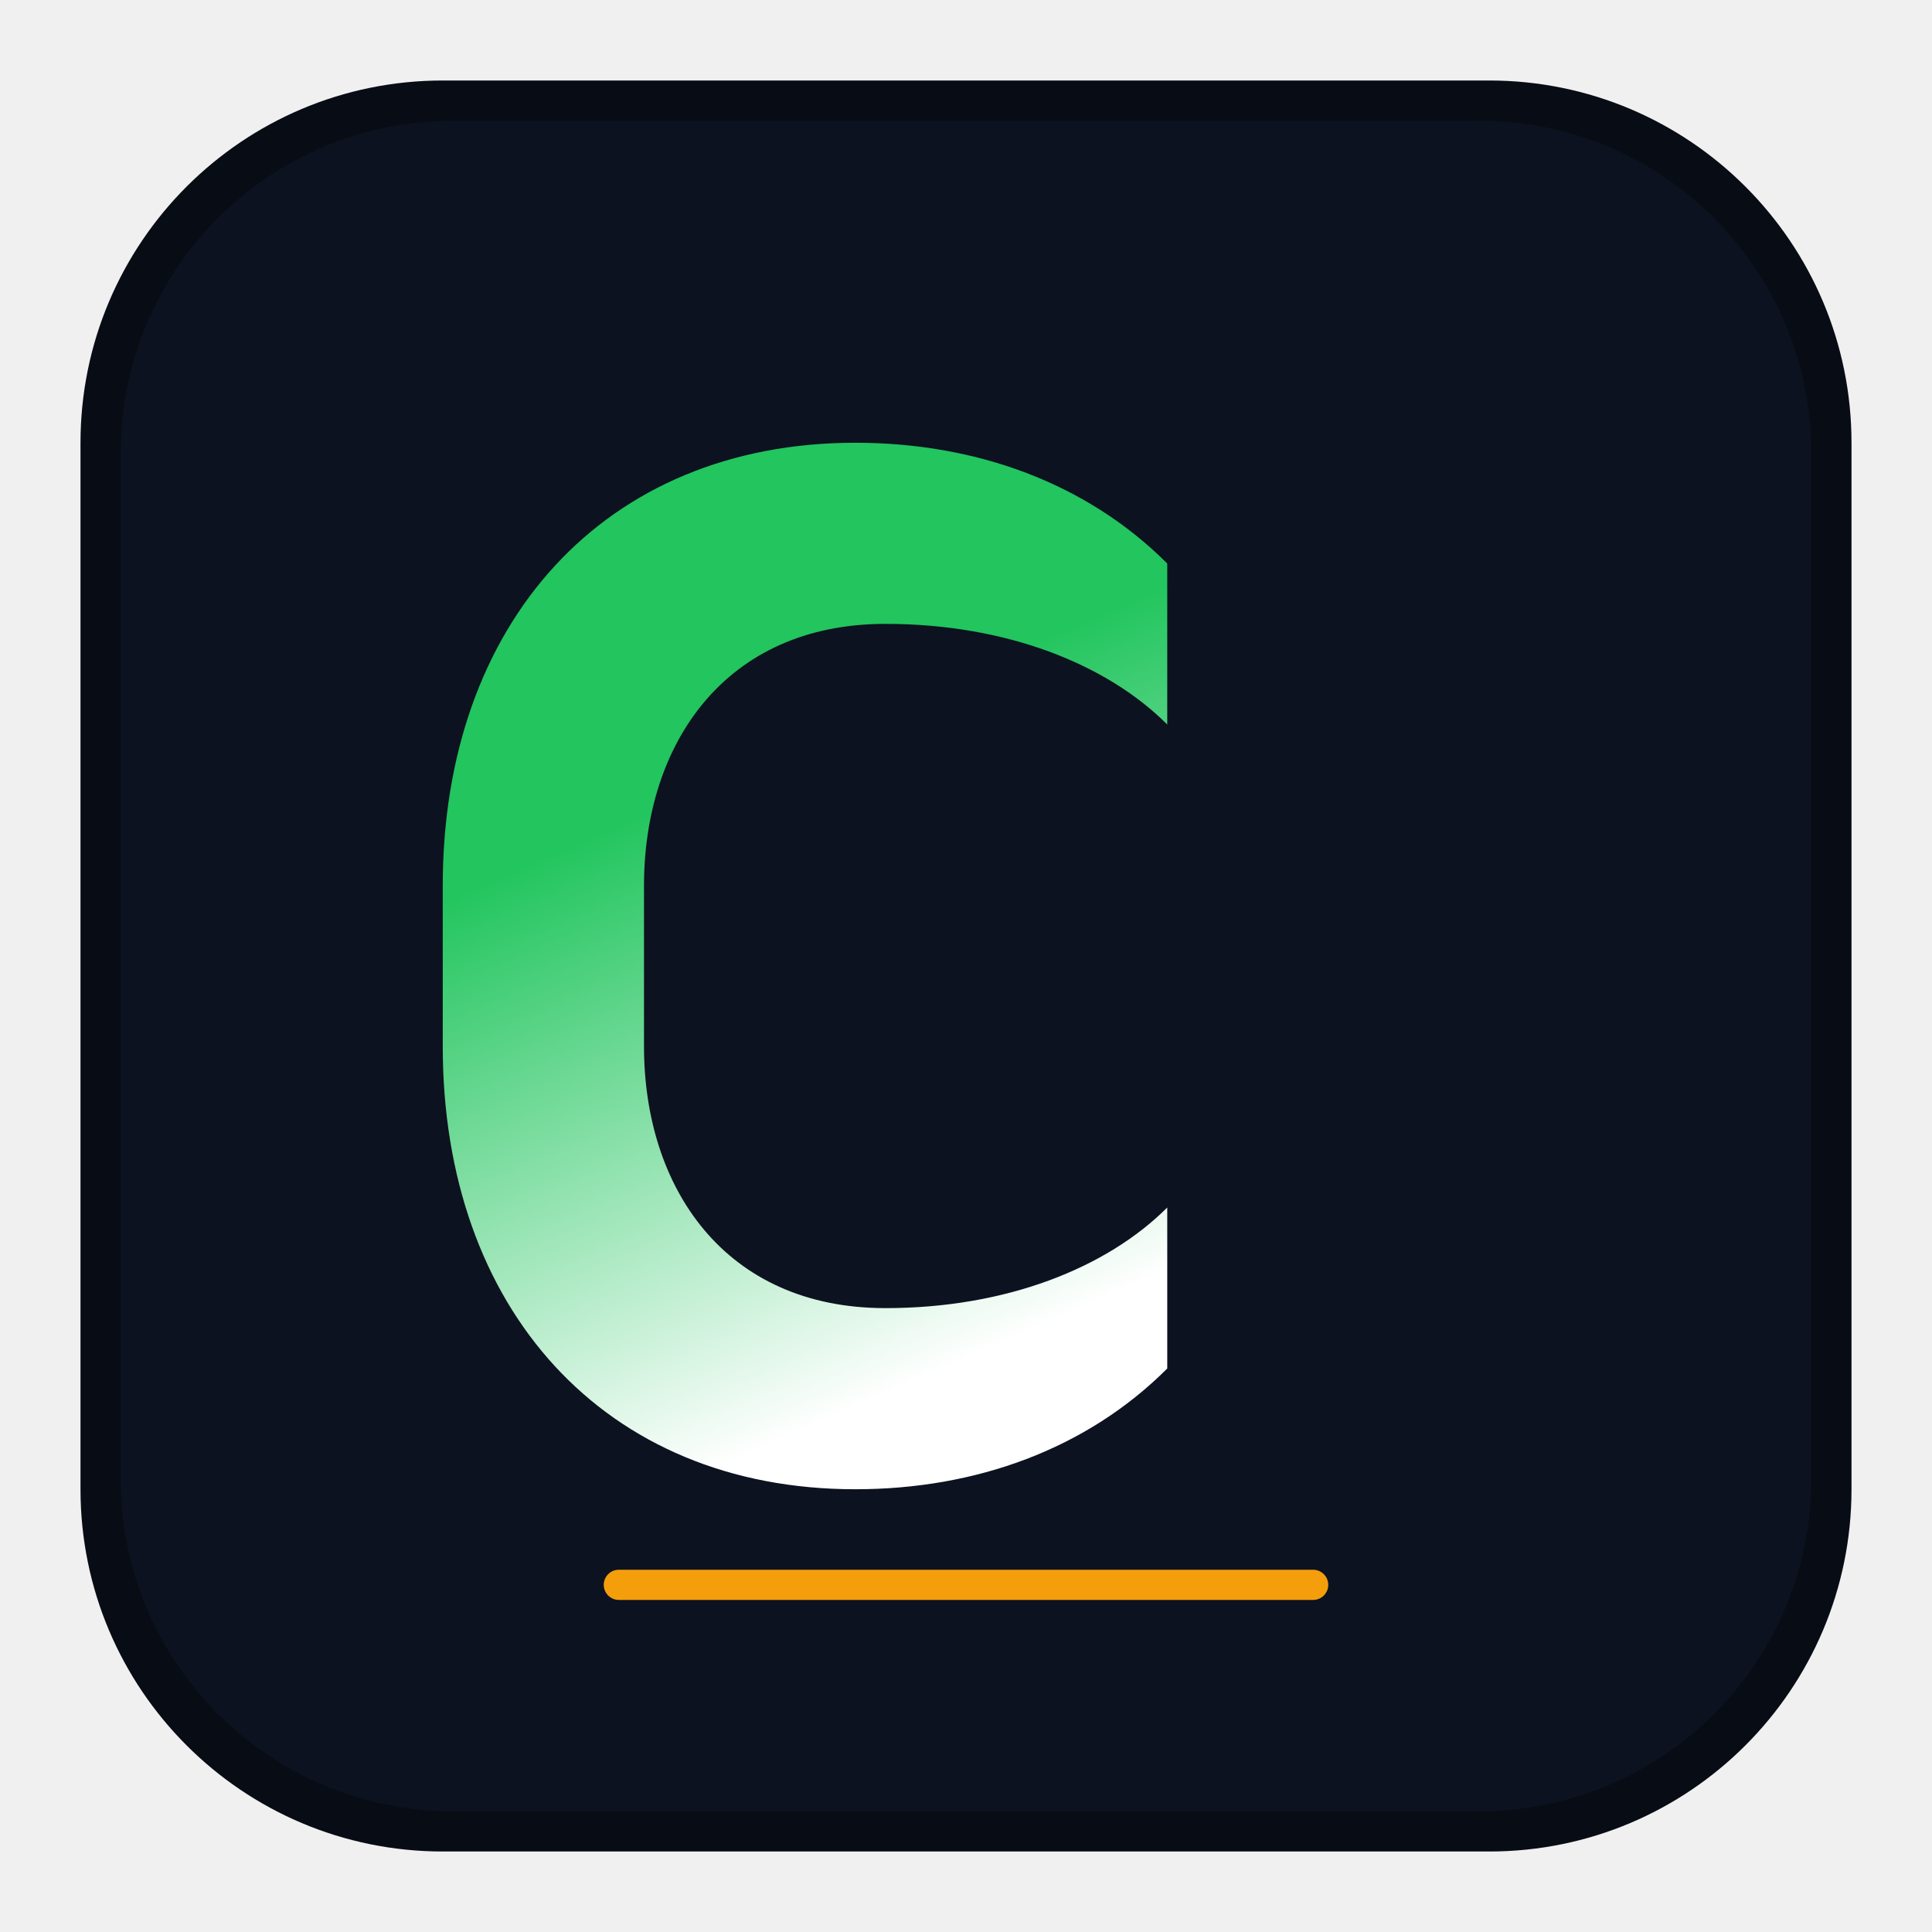
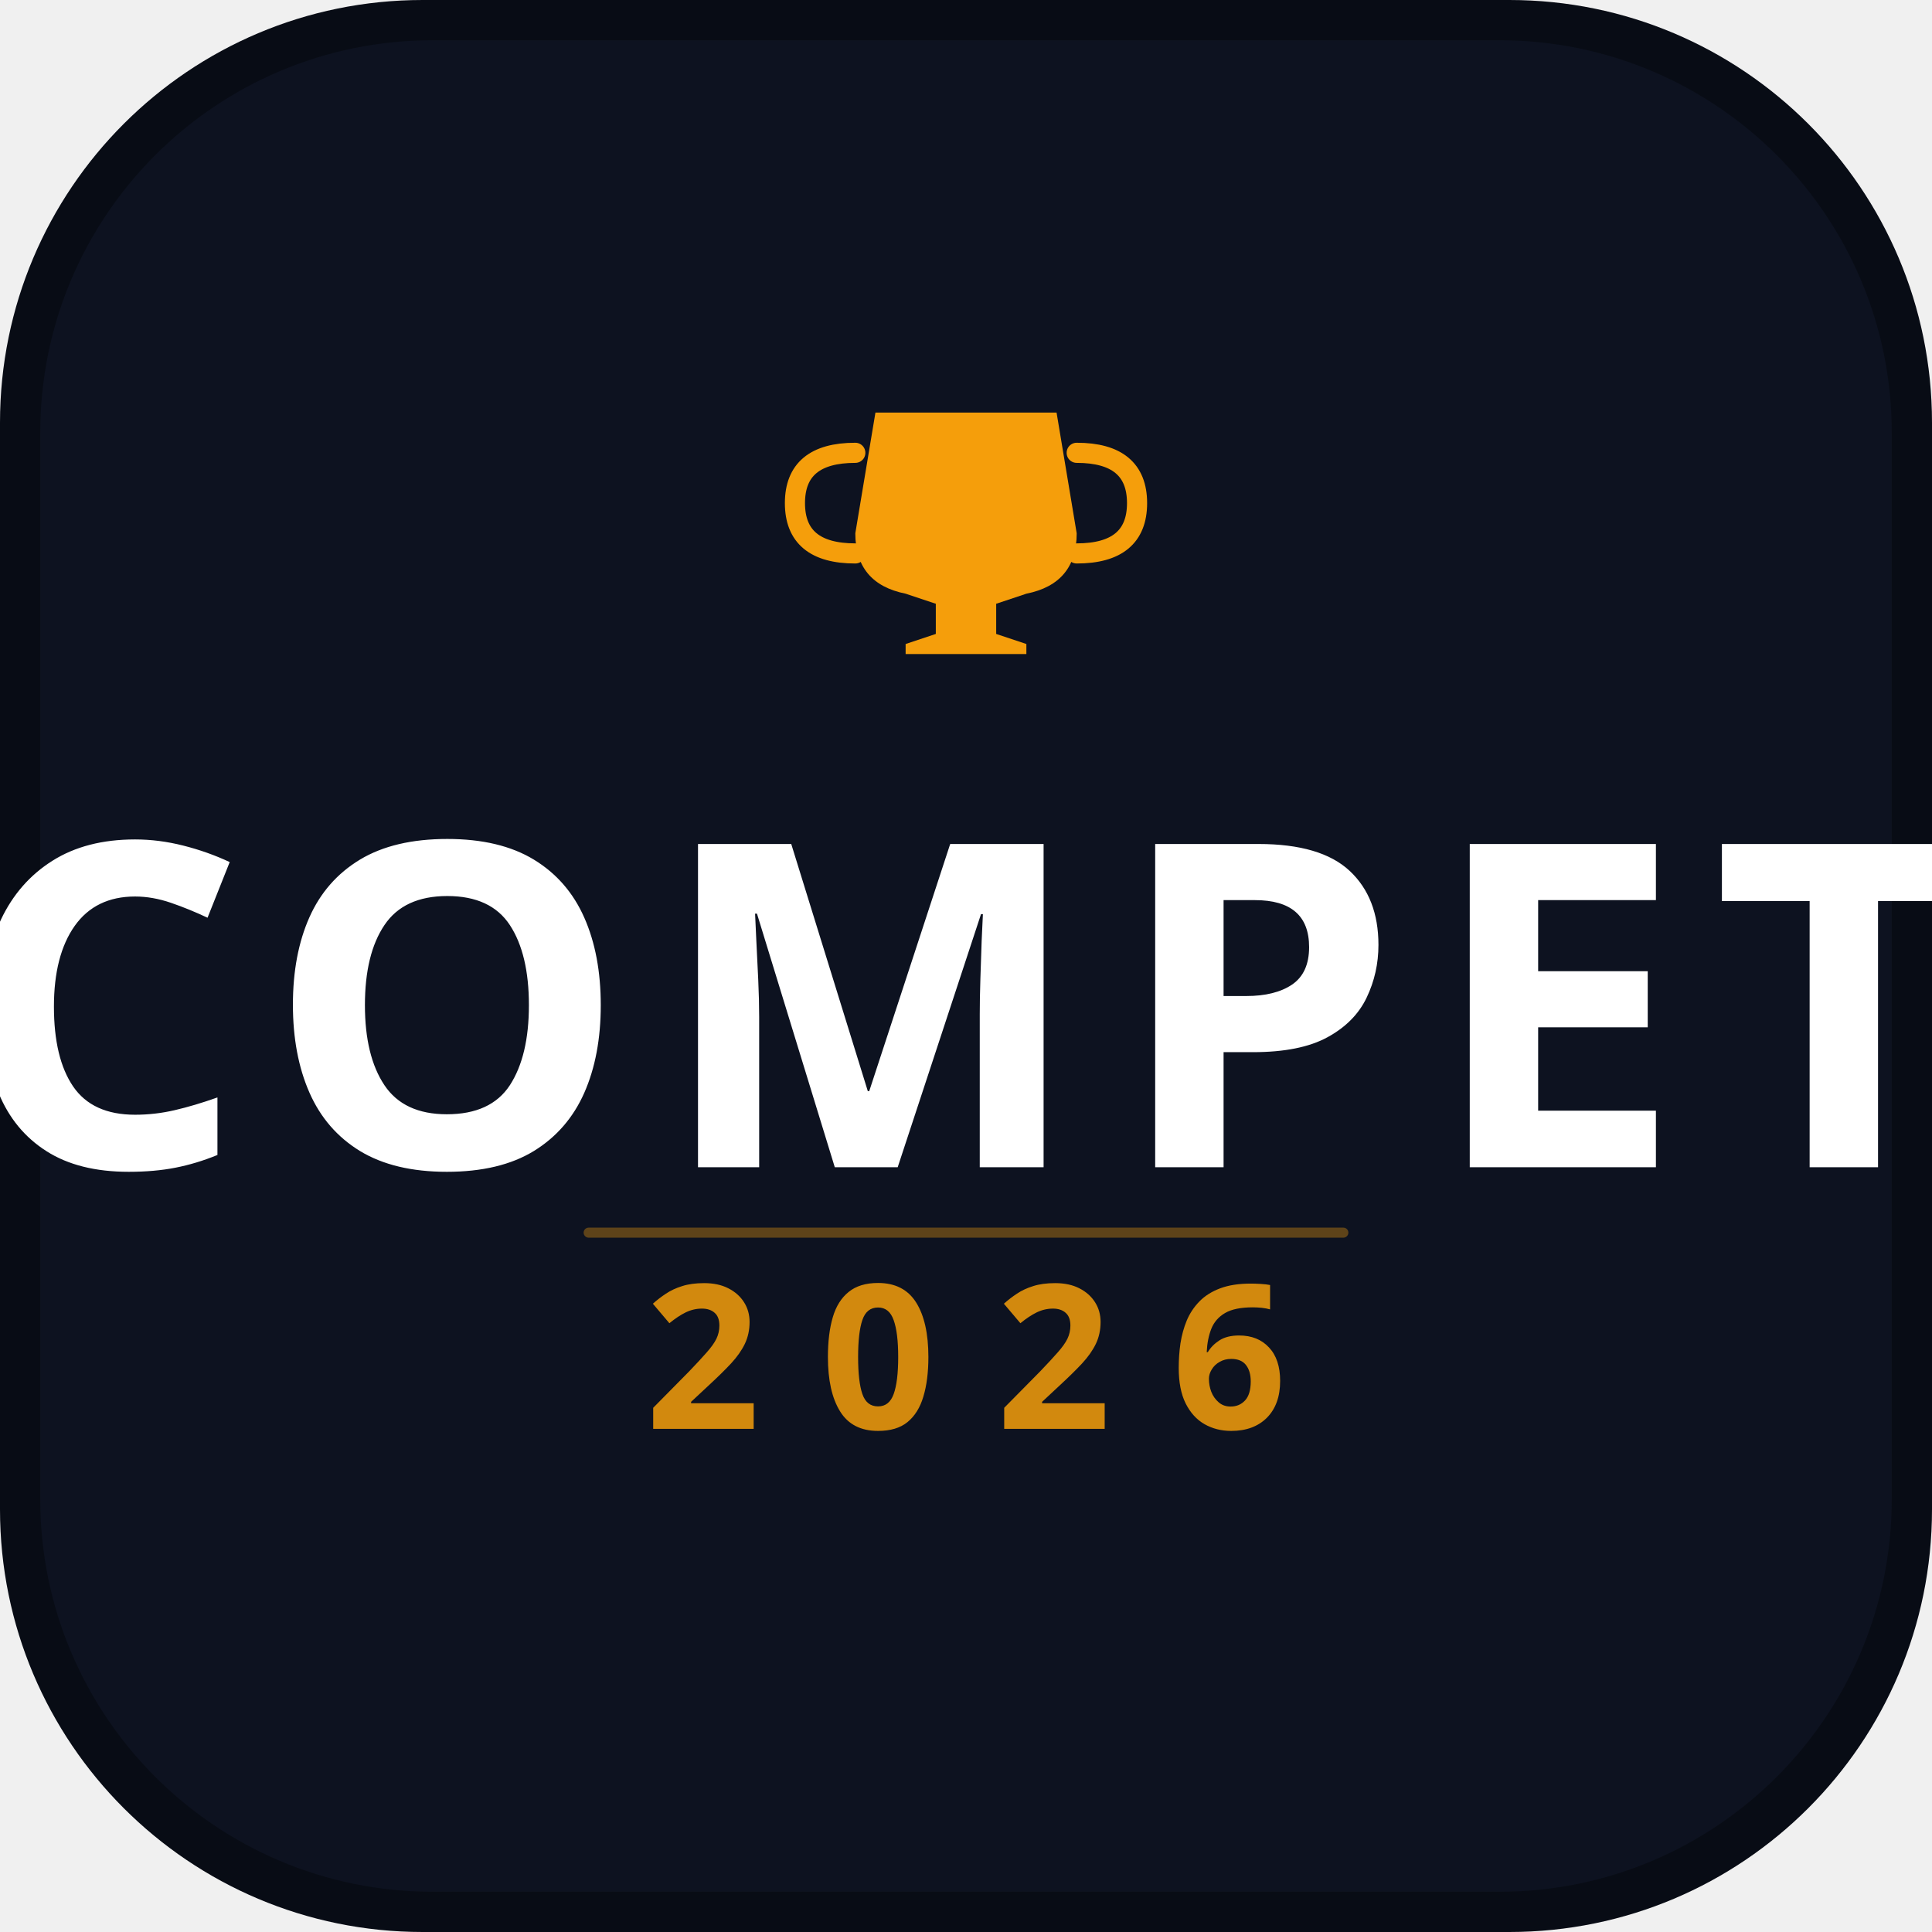
<svg xmlns="http://www.w3.org/2000/svg" viewBox="0 0 192 192" width="192" height="192">
-   <defs>
-     <linearGradient id="cGrad192" x1="0" y1="0" x2="0.3" y2="1">
-       <stop offset="0%" stop-color="#22c55e" />
-       <stop offset="40%" stop-color="#22c55e" />
-       <stop offset="100%" stop-color="#ffffff" />
-     </linearGradient>
-     <clipPath id="roundRect192">
-       <rect x="8" y="8" width="176" height="176" rx="36" ry="36" />
-     </clipPath>
-   </defs>
-   <rect x="8" y="8" width="176" height="176" rx="36" ry="36" fill="#080c15" />
-   <rect x="12" y="12" width="168" height="168" rx="33" ry="33" fill="#0d1220" />
-   <path d="     M 116 56     C 108 48, 97 44, 85 44     C 60 44, 44 62, 44 88     L 44 104     C 44 130, 60 148, 85 148     C 97 148, 108 144, 116 136     L 116 120     C 110 126, 100 130, 88 130     C 72 130, 64 118, 64 104     L 64 88     C 64 74, 72 62, 88 62     C 100 62, 110 66, 116 72     Z   " fill="url(#cGrad192)" />
-   <rect x="60" y="156" width="72" height="3" rx="1.5" fill="#f59e0b" />
+   <rect width="192" height="192" rx="42" fill="#080c15" />
+   <rect x="4" y="4" width="184" height="184" rx="39" fill="#0d1220" />
+   <g transform="translate(96, 56)">
+     <path d="M-9 -15 L-11 -3 Q-11 2 -6 3 L-3 4 L-3 7 L-6 8 L-6 9 L6 9 L6 8 L3 7 L3 4 L6 3 Q11 2 11 -3 L9 -15 Z" fill="#f59e0b" />
+     <path d="M-11 -11 Q-17 -11 -17 -6 Q-17 -1 -11 -1" fill="none" stroke="#f59e0b" stroke-width="2" stroke-linecap="round" />
+     <path d="M11 -11 Q17 -11 17 -6 Q17 -1 11 -1" fill="none" stroke="#f59e0b" stroke-width="2" stroke-linecap="round" />
+   </g>
+   <text x="96" y="116" text-anchor="middle" font-family="'Barlow Condensed','Arial Narrow',Impact,sans-serif" font-weight="700" font-size="45" fill="#ffffff" letter-spacing="3">COMPET</text>
+   <text x="96" y="142" text-anchor="middle" font-family="'Barlow Condensed','Arial Narrow',sans-serif" font-weight="600" font-size="20" fill="#f59e0b" letter-spacing="6" opacity="0.85">2026</text>
+   <rect x="58" y="122" width="76" height="1" rx="0.5" fill="#f59e0b" opacity="0.35" />
</svg>
